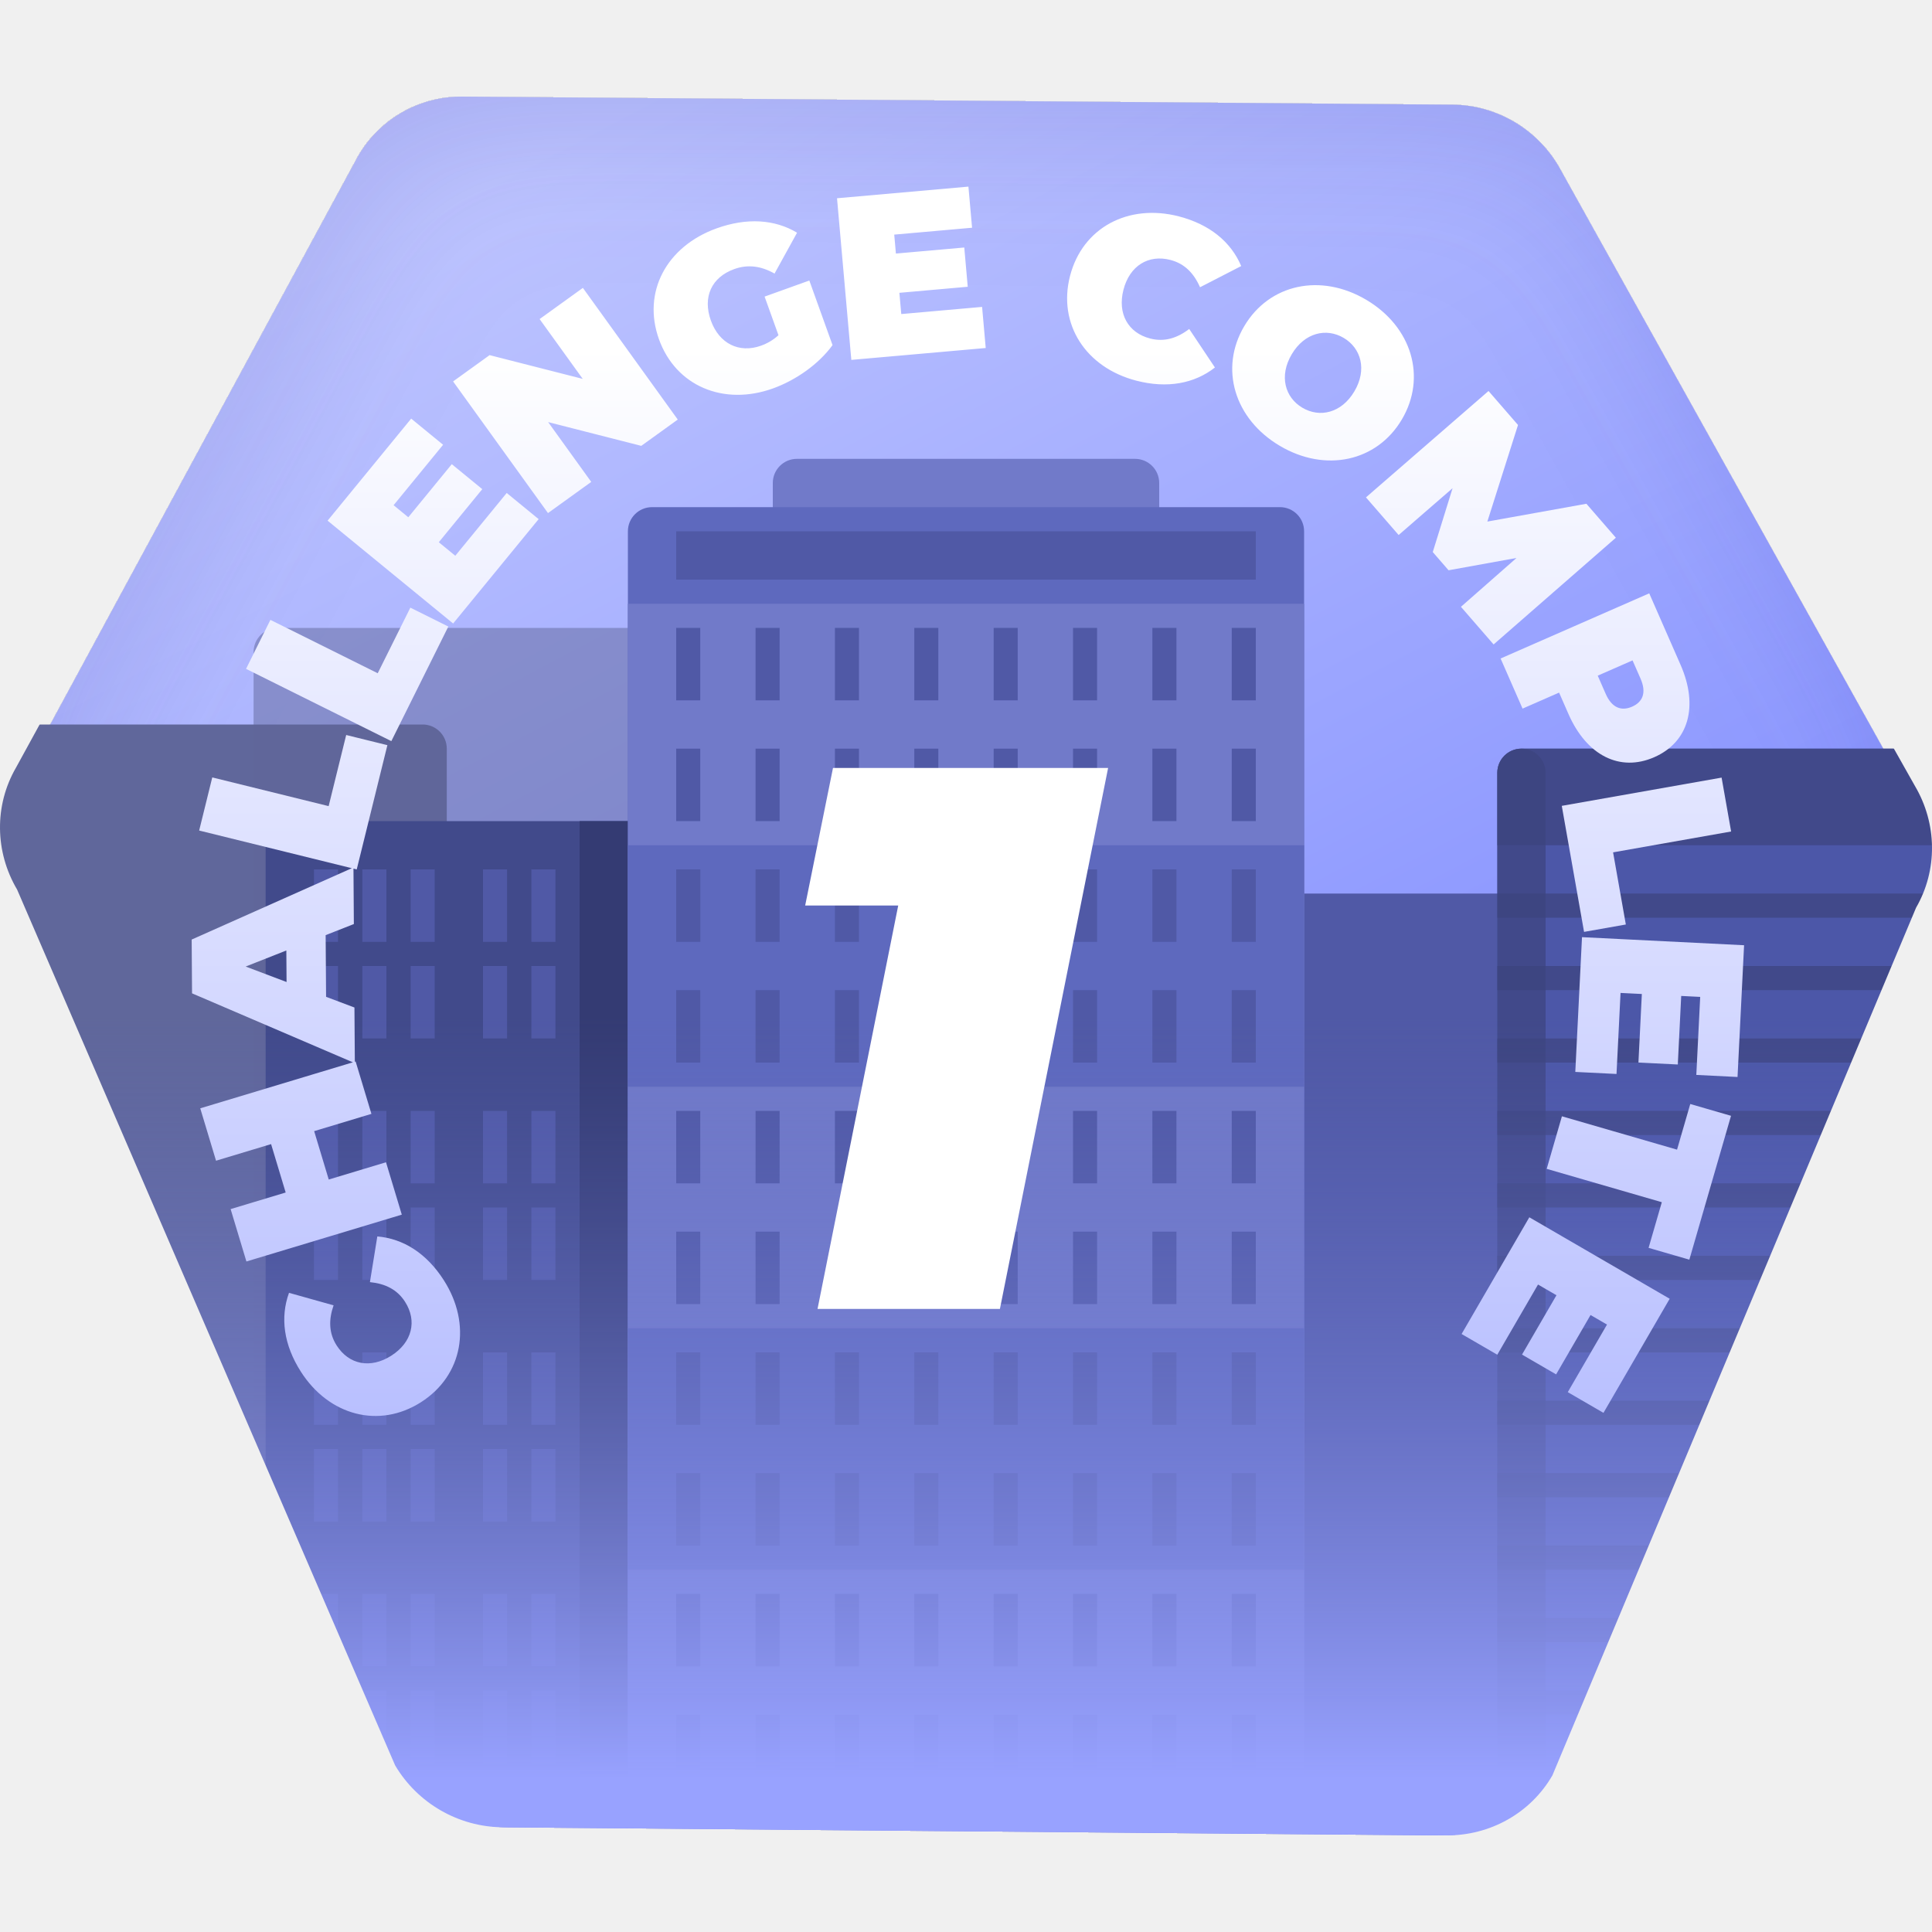
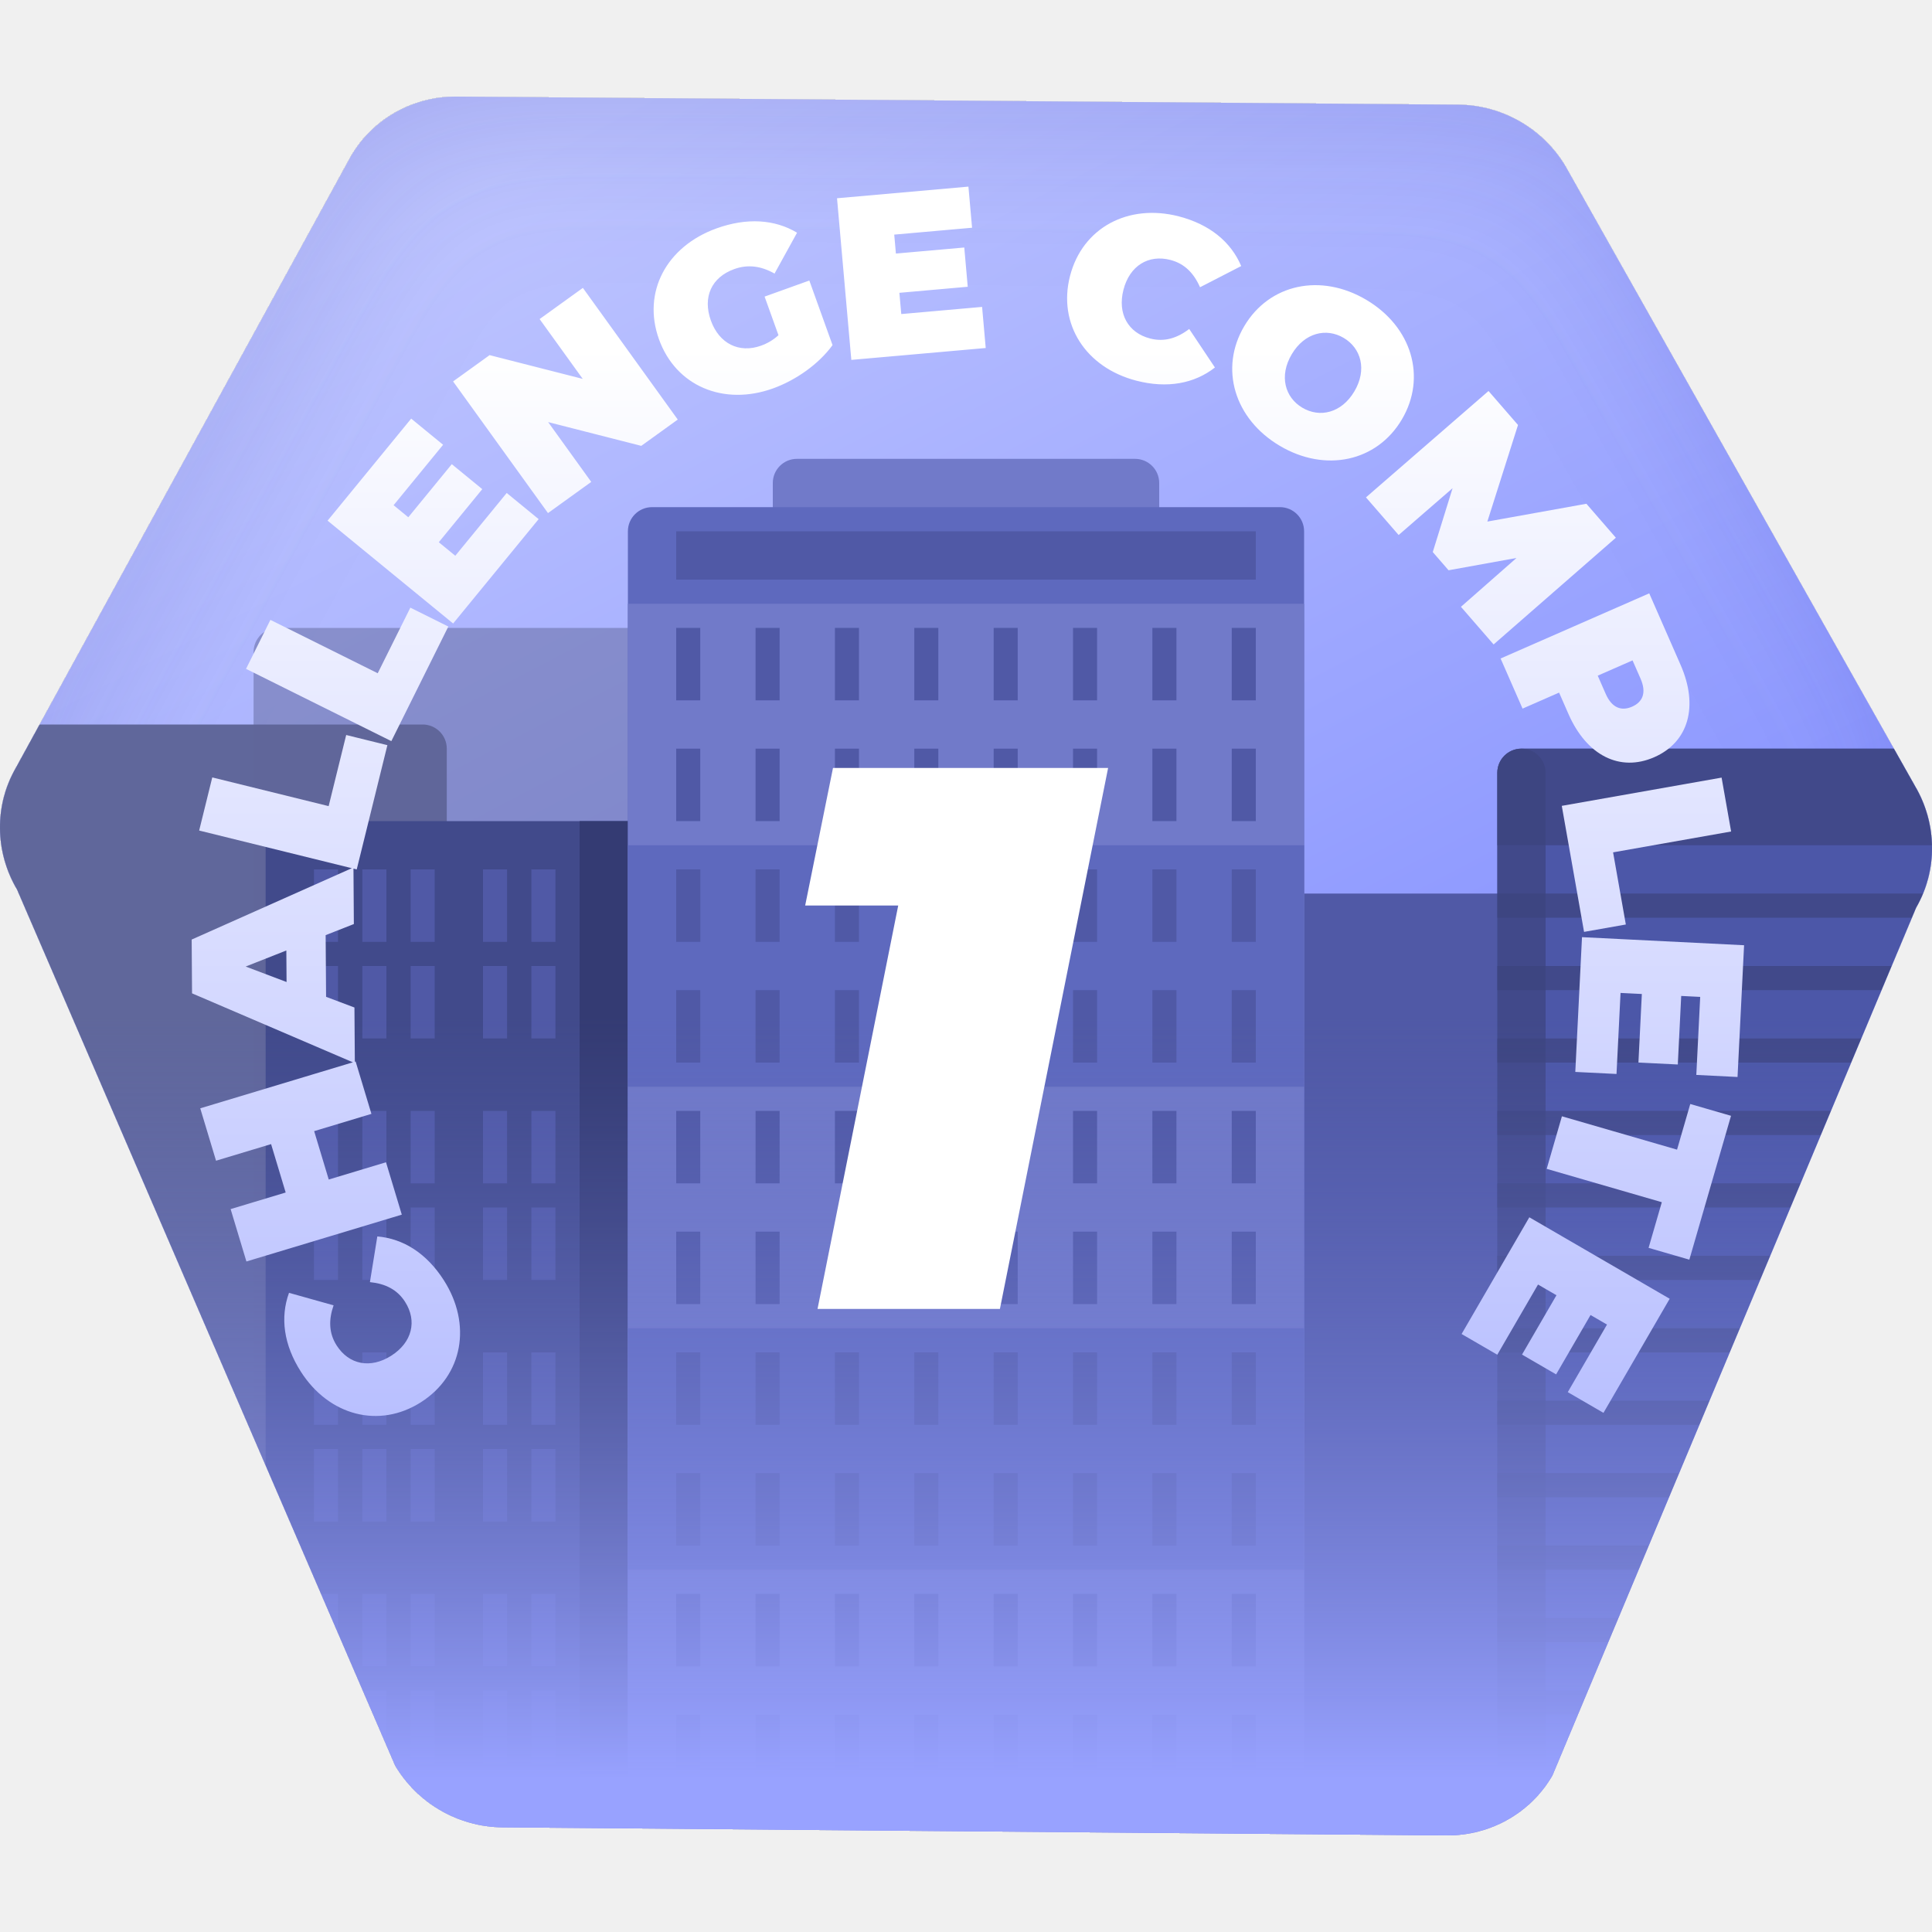
<svg xmlns="http://www.w3.org/2000/svg" width="200" height="200" viewBox="0 0 200 200" fill="none">
  <g filter="url(#filter0_i_7985_117159)">
-     <path d="M37.044 16.208C39.263 12.325 43.409 9.959 47.921 10.001L150.374 10.839C154.886 10.881 159.077 13.324 161.369 17.249L197.101 81.353C199.394 85.277 199.439 90.087 197.22 93.97L160.006 183.792C157.787 187.675 153.641 190.041 149.129 189.999L52.577 189.161C48.066 189.119 43.875 186.676 41.582 182.751L2.899 92.09C0.607 88.165 0.562 83.356 2.781 79.473L37.044 16.208Z" fill="url(#paint0_linear_7985_117159)" />
+     <path d="M36.312 16.208C38.557 12.325 42.752 9.959 47.316 10.001L150.959 10.839C155.522 10.881 159.762 13.324 162.081 17.249L198.228 81.353C200.547 85.277 200.593 90.087 198.348 93.97L160.702 183.792C158.458 187.675 154.263 190.041 149.699 189.999L52.026 189.161C47.463 189.119 43.223 186.676 40.904 182.751L1.772 92.09C-0.547 88.165 -0.593 83.356 1.652 79.473L36.312 16.208Z" fill="url(#paint0_linear_7985_117159)" />
  </g>
  <mask id="mask0_7985_117159" style="mask-type:alpha" maskUnits="userSpaceOnUse" x="0" y="10" width="200" height="180">
    <path d="M36.312 16.208C38.557 12.325 42.752 9.959 47.316 10.001L150.959 10.839C155.522 10.881 159.762 13.324 162.081 17.249L198.228 81.353C200.547 85.277 200.593 90.087 198.348 93.97L160.702 183.792C158.458 187.675 154.263 190.041 149.699 189.999L52.026 189.161C47.463 189.119 43.223 186.676 40.904 182.751L1.772 92.09C-0.547 88.165 -0.593 83.356 1.652 79.473L36.312 16.208Z" fill="url(#paint1_linear_7985_117159)" />
  </mask>
  <g mask="url(#mask0_7985_117159)">
    <path d="M-11.25 77.5C-11.25 76.119 -10.131 75 -8.75 75H43.75C45.131 75 46.25 76.119 46.25 77.5V162.5C46.25 163.881 45.131 165 43.75 165H-8.75C-10.131 165 -11.25 163.881 -11.25 162.5V77.5Z" fill="#60679B" />
    <path d="M26.25 67.5C26.25 66.119 27.369 65 28.75 65H71.25C72.631 65 73.75 66.119 73.75 67.5V207.5C73.75 208.881 72.631 210 71.25 210H28.75C27.369 210 26.25 208.881 26.25 207.5V67.5Z" fill="#60679B" fill-opacity="0.5" />
    <path d="M131.25 95C131.25 93.619 132.369 92.5 133.75 92.5H158.75C160.131 92.5 161.25 93.619 161.25 95V192.5C161.25 193.881 160.131 195 158.75 195H133.75C132.369 195 131.25 193.881 131.25 192.5V95Z" fill="#5059A6" />
    <path d="M200 80C200 78.619 198.881 77.5 197.5 77.5H157.5C156.119 77.5 155 78.619 155 80V192.5C155 193.881 156.119 195 157.5 195H197.5C198.881 195 200 193.881 200 192.5V80Z" fill="#4C57A8" />
    <path d="M212.5 177.5H155V175H212.5V177.5Z" fill="#3D447E" fill-opacity="0.7" />
    <path d="M212.5 170H155V167.5H212.5V170Z" fill="#3D447E" fill-opacity="0.7" />
    <path d="M212.5 162.5H155V160H212.5V162.5Z" fill="#3D447E" fill-opacity="0.7" />
    <path d="M212.5 155H155V152.5H212.5V155Z" fill="#3D447E" fill-opacity="0.7" />
    <path d="M212.5 147.5H155V145H212.5V147.5Z" fill="#3D447E" fill-opacity="0.7" />
    <path d="M212.5 140H155V137.5H212.5V140Z" fill="#3D447E" fill-opacity="0.7" />
    <path d="M212.5 132.5H155V130H212.5V132.5Z" fill="#3D447E" fill-opacity="0.7" />
    <path d="M212.5 125H155V122.5H212.5V125Z" fill="#3D447E" fill-opacity="0.7" />
    <path d="M212.5 117.5H155V115H212.5V117.5Z" fill="#3D447E" fill-opacity="0.7" />
    <path d="M212.5 110H155V107.5H212.5V110Z" fill="#3D447E" fill-opacity="0.7" />
    <path d="M212.5 102.5H155V100H212.5V102.5Z" fill="#3D447E" fill-opacity="0.7" />
    <path d="M212.5 95H155V92.5H212.5V95Z" fill="#3D447E" fill-opacity="0.7" />
    <path d="M207.5 77.5C208.881 77.5 210 78.619 210 80V85C210 86.381 208.881 87.5 207.5 87.5H155C155 87.5 155 86.381 155 85V80C155 78.619 156.119 77.5 157.5 77.5H207.5Z" fill="#3D447E" fill-opacity="0.7" />
    <path d="M155 80C155 78.619 156.119 77.5 157.5 77.5C158.881 77.5 160 78.619 160 80V195C160 196.381 158.881 197.5 157.5 197.5C156.119 197.5 155 196.381 155 195V80Z" fill="#3D447E" fill-opacity="0.7" />
    <path d="M72.5 87.5C72.5 86.119 71.381 85 70 85H30C28.619 85 27.5 86.119 27.5 87.5V200C27.5 201.381 28.619 202.5 30 202.5H70C71.381 202.5 72.5 201.381 72.5 200V87.5Z" fill="#414A8B" />
    <path d="M34.99 182.5H32.5V175H34.99V182.5Z" fill="#5059A6" />
    <path d="M40 182.5H37.51V175H40V182.5Z" fill="#5059A6" />
    <path d="M45 182.5H42.51V175H45V182.5Z" fill="#5059A6" />
    <path d="M52.49 182.5H50V175H52.49V182.5Z" fill="#5059A6" />
    <path d="M57.5 182.5H55.01V175H57.5V182.5Z" fill="#5059A6" />
    <path d="M62.5 182.5H60.01V175H62.5V182.5Z" fill="#5059A6" />
    <path d="M34.99 172.5H32.5V165H34.99V172.5Z" fill="#5059A6" />
    <path d="M40 172.5H37.51V165H40V172.5Z" fill="#5059A6" />
    <path d="M45 172.5H42.51V165H45V172.5Z" fill="#5059A6" />
    <path d="M52.49 172.5H50V165H52.49V172.5Z" fill="#5059A6" />
    <path d="M57.5 172.5H55.01V165H57.5V172.5Z" fill="#5059A6" />
    <path d="M62.5 172.5H60.01V165H62.5V172.5Z" fill="#5059A6" />
    <path d="M34.99 157.5H32.5V150H34.99V157.5Z" fill="#5059A6" />
    <path d="M40 157.5H37.51V150H40V157.5Z" fill="#5059A6" />
    <path d="M45 157.5H42.51V150H45V157.5Z" fill="#5059A6" />
    <path d="M52.49 157.5H50V150H52.49V157.5Z" fill="#5059A6" />
    <path d="M57.5 157.5H55.01V150H57.5V157.5Z" fill="#5059A6" />
    <path d="M62.5 157.5H60.01V150H62.5V157.5Z" fill="#5059A6" />
    <path d="M34.99 147.5H32.5V140H34.99V147.5Z" fill="#5059A6" />
    <path d="M40 147.5H37.51V140H40V147.5Z" fill="#5059A6" />
    <path d="M45 147.5H42.51V140H45V147.5Z" fill="#5059A6" />
    <path d="M52.49 147.5H50V140H52.49V147.5Z" fill="#5059A6" />
    <path d="M57.5 147.5H55.01V140H57.5V147.5Z" fill="#5059A6" />
    <path d="M62.5 147.5H60.01V140H62.5V147.5Z" fill="#5059A6" />
    <path d="M34.99 132.5H32.5V125H34.99V132.5Z" fill="#5059A6" />
    <path d="M40 132.5H37.51V125H40V132.5Z" fill="#5059A6" />
    <path d="M45 132.5H42.51V125H45V132.5Z" fill="#5059A6" />
    <path d="M52.49 132.5H50V125H52.49V132.5Z" fill="#5059A6" />
    <path d="M57.5 132.5H55.01V125H57.5V132.5Z" fill="#5059A6" />
    <path d="M62.5 132.5H60.01V125H62.5V132.5Z" fill="#5059A6" />
    <path d="M34.99 122.5H32.5V115H34.99V122.5Z" fill="#5059A6" />
    <path d="M40 122.5H37.51V115H40V122.5Z" fill="#5059A6" />
    <path d="M45 122.5H42.51V115H45V122.5Z" fill="#5059A6" />
    <path d="M52.49 122.5H50V115H52.49V122.5Z" fill="#5059A6" />
    <path d="M57.5 122.5H55.01V115H57.5V122.5Z" fill="#5059A6" />
    <path d="M62.5 122.5H60.01V115H62.5V122.5Z" fill="#5059A6" />
    <path d="M34.99 107.5H32.5V100H34.99V107.5Z" fill="#5059A6" />
    <path d="M40 107.5H37.51V100H40V107.5Z" fill="#5059A6" />
    <path d="M45 107.5H42.51V100H45V107.5Z" fill="#5059A6" />
    <path d="M52.49 107.5H50V100H52.49V107.5Z" fill="#5059A6" />
    <path d="M57.5 107.5H55.01V100H57.5V107.5Z" fill="#5059A6" />
    <path d="M62.5 107.5H60.01V100H62.5V107.5Z" fill="#5059A6" />
    <path d="M34.99 97.5H32.5V90H34.99V97.5Z" fill="#5059A6" />
    <path d="M40 97.5H37.51V90H40V97.5Z" fill="#5059A6" />
    <path d="M45 97.5H42.51V90H45V97.5Z" fill="#5059A6" />
    <path d="M52.49 97.5H50V90H52.49V97.5Z" fill="#5059A6" />
    <path d="M57.5 97.5H55.01V90H57.5V97.5Z" fill="#5059A6" />
    <path d="M62.5 97.5H60.01V90H62.5V97.5Z" fill="#5059A6" />
    <path d="M72.5 85H60V202.5H72.5V85Z" fill="#343B73" />
    <path d="M80 50C80 48.619 81.119 47.5 82.5 47.5H117.5C118.881 47.5 120 48.619 120 50V162.5C120 163.881 118.881 165 117.5 165H82.5C81.119 165 80 163.881 80 162.5V50Z" fill="#717AC9" />
    <path d="M65 55C65 53.619 66.119 52.5 67.5 52.5L132.5 52.5C133.881 52.5 135 53.619 135 55V145C135 146.381 133.881 147.5 132.5 147.5H67.5C66.119 147.5 65 146.381 65 145V55Z" fill="#5E69BE" />
    <path d="M65 62.5H135V182.5H65V62.5Z" fill="#717AC9" />
    <path d="M65 87.5L135 87.5V182.5H65V87.5Z" fill="#5E69BE" />
    <path d="M65 112.5L135 112.5V192.5H65V112.5Z" fill="#717AC9" />
    <path d="M65 137.5L135 137.5V235H65V137.5Z" fill="#5E69BE" />
    <path d="M65 162.5L135 162.5V242.5H65V162.5Z" fill="#717AC9" />
    <path d="M72.49 185H70V177.5H72.49V185Z" fill="#5059A6" />
    <path d="M80.706 185H78.215V177.5H80.706V185Z" fill="#5059A6" />
    <path d="M88.921 185H86.431V177.5H88.921V185Z" fill="#5059A6" />
    <path d="M97.136 185H94.648V177.5H97.136V185Z" fill="#5059A6" />
    <path d="M105.352 185H102.864V177.5H105.352V185Z" fill="#5059A6" />
    <path d="M113.569 185H111.079V177.5H113.569V185Z" fill="#5059A6" />
    <path d="M121.785 185H119.294V177.5H121.785V185Z" fill="#5059A6" />
    <path d="M130 185H127.51V177.5H130V185Z" fill="#5059A6" />
    <path d="M72.49 172.5H70V165H72.49V172.5Z" fill="#5059A6" />
    <path d="M80.706 172.5H78.215V165H80.706V172.5Z" fill="#5059A6" />
    <path d="M88.921 172.5H86.431V165H88.921V172.5Z" fill="#5059A6" />
    <path d="M97.136 172.5H94.648V165H97.136V172.5Z" fill="#5059A6" />
    <path d="M105.352 172.5H102.864V165H105.352V172.5Z" fill="#5059A6" />
    <path d="M113.569 172.5H111.079V165H113.569V172.5Z" fill="#5059A6" />
    <path d="M121.785 172.5H119.294V165H121.785V172.5Z" fill="#5059A6" />
    <path d="M130 172.5H127.51V165H130V172.5Z" fill="#5059A6" />
    <path d="M72.49 160H70V152.5H72.49V160Z" fill="#5059A6" />
    <path d="M80.706 160H78.215V152.5H80.706V160Z" fill="#5059A6" />
    <path d="M88.921 160H86.431V152.5H88.921V160Z" fill="#5059A6" />
    <path d="M97.136 160H94.648V152.5H97.136V160Z" fill="#5059A6" />
    <path d="M105.352 160H102.864V152.5H105.352V160Z" fill="#5059A6" />
    <path d="M113.569 160H111.079V152.5H113.569V160Z" fill="#5059A6" />
    <path d="M121.785 160H119.294V152.5H121.785V160Z" fill="#5059A6" />
    <path d="M130 160H127.51V152.5H130V160Z" fill="#5059A6" />
    <path d="M72.49 147.5H70V140H72.49V147.5Z" fill="#5059A6" />
    <path d="M80.706 147.5H78.215V140H80.706V147.5Z" fill="#5059A6" />
    <path d="M88.921 147.5H86.431V140H88.921V147.5Z" fill="#5059A6" />
    <path d="M97.136 147.5H94.648V140H97.136V147.5Z" fill="#5059A6" />
    <path d="M105.352 147.5H102.864V140H105.352V147.5Z" fill="#5059A6" />
    <path d="M113.569 147.5H111.079V140H113.569V147.5Z" fill="#5059A6" />
    <path d="M121.785 147.5H119.294V140H121.785V147.5Z" fill="#5059A6" />
    <path d="M130 147.5H127.51V140H130V147.5Z" fill="#5059A6" />
    <path d="M72.49 135H70V127.5H72.49V135Z" fill="#5059A6" />
    <path d="M80.706 135H78.215V127.5H80.706V135Z" fill="#5059A6" />
    <path d="M88.921 135H86.431V127.5H88.921V135Z" fill="#5059A6" />
    <path d="M97.136 135H94.648V127.5H97.136V135Z" fill="#5059A6" />
    <path d="M105.352 135H102.864V127.5H105.352V135Z" fill="#5059A6" />
    <path d="M113.569 135H111.079V127.5H113.569V135Z" fill="#5059A6" />
    <path d="M121.785 135H119.294V127.5H121.785V135Z" fill="#5059A6" />
    <path d="M130 135H127.51V127.5H130V135Z" fill="#5059A6" />
    <path d="M72.49 122.5H70V115H72.49V122.5Z" fill="#5059A6" />
    <path d="M80.706 122.5H78.215V115H80.706V122.5Z" fill="#5059A6" />
    <path d="M88.921 122.5H86.431V115H88.921V122.5Z" fill="#5059A6" />
    <path d="M97.136 122.5H94.648V115H97.136V122.5Z" fill="#5059A6" />
    <path d="M105.352 122.5H102.864V115H105.352V122.5Z" fill="#5059A6" />
    <path d="M113.569 122.5H111.079V115H113.569V122.5Z" fill="#5059A6" />
    <path d="M121.785 122.5H119.294V115H121.785V122.5Z" fill="#5059A6" />
    <path d="M130 122.5H127.51V115H130V122.5Z" fill="#5059A6" />
    <path d="M72.49 110H70V102.5H72.49V110Z" fill="#5059A6" />
    <path d="M80.706 110H78.215V102.5H80.706V110Z" fill="#5059A6" />
    <path d="M88.921 110H86.431V102.5H88.921V110Z" fill="#5059A6" />
    <path d="M97.136 110H94.648V102.5H97.136V110Z" fill="#5059A6" />
    <path d="M105.352 110H102.864V102.5H105.352V110Z" fill="#5059A6" />
    <path d="M113.569 110H111.079V102.5H113.569V110Z" fill="#5059A6" />
    <path d="M121.785 110H119.294V102.5H121.785V110Z" fill="#5059A6" />
    <path d="M130 110H127.51V102.5H130V110Z" fill="#5059A6" />
    <path d="M80.706 97.5H78.215V90H80.706V97.5Z" fill="#5059A6" />
    <path d="M88.921 97.5H86.431V90H88.921V97.5Z" fill="#5059A6" />
    <path d="M97.136 97.5H94.648V90H97.136V97.5Z" fill="#5059A6" />
    <path d="M105.352 97.5H102.864V90H105.352V97.5Z" fill="#5059A6" />
    <path d="M113.569 97.5H111.079V90H113.569V97.5Z" fill="#5059A6" />
    <path d="M121.785 97.5H119.294V90H121.785V97.5Z" fill="#5059A6" />
    <path d="M130 97.5H127.51V90H130V97.5Z" fill="#5059A6" />
    <path d="M72.49 85H70V77.5H72.49V85Z" fill="#5059A6" />
    <path d="M80.706 85H78.215V77.5H80.706V85Z" fill="#5059A6" />
    <path d="M88.921 85H86.431V77.5H88.921V85Z" fill="#5059A6" />
    <path d="M97.136 85H94.648V77.5H97.136V85Z" fill="#5059A6" />
    <path d="M105.352 85H102.864V77.5H105.352V85Z" fill="#5059A6" />
    <path d="M113.569 85H111.079V77.5H113.569V85Z" fill="#5059A6" />
    <path d="M121.785 85H119.294V77.5H121.785V85Z" fill="#5059A6" />
    <path d="M130 85H127.51V77.5H130V85Z" fill="#5059A6" />
    <path d="M72.49 72.5H70V65H72.49V72.5Z" fill="#5059A6" />
    <path d="M80.706 72.5H78.215V65H80.706V72.5Z" fill="#5059A6" />
    <path d="M88.921 72.5H86.431V65H88.921V72.5Z" fill="#5059A6" />
    <path d="M97.136 72.5H94.648V65H97.136V72.5Z" fill="#5059A6" />
    <path d="M105.352 72.5H102.864V65H105.352V72.5Z" fill="#5059A6" />
    <path d="M113.569 72.5H111.079V65H113.569V72.5Z" fill="#5059A6" />
    <path d="M121.785 72.5H119.294V65H121.785V72.5Z" fill="#5059A6" />
    <path d="M130 72.5H127.51V65H130V72.5Z" fill="#5059A6" />
    <path d="M130 60H70V55H130V60Z" fill="#5059A6" />
    <path d="M72.5 97.5H70V90H72.5V97.5Z" fill="#5059A6" />
    <rect x="-27.105" y="100" width="254" height="140.369" fill="url(#paint2_linear_7985_117159)" />
  </g>
  <path d="M84.631 135.5L94.471 86.3L101.031 93.74H83.351L86.231 79.5H114.711L103.511 135.5H84.631Z" fill="white" />
  <path d="M45.949 132.536C48.855 137.087 47.933 142.375 43.584 145.153C39.235 147.93 34.05 146.543 31.143 141.992C29.373 139.221 28.989 136.391 29.918 133.833L34.533 135.128C34.011 136.629 34.037 138.008 34.851 139.282C36.117 141.265 38.345 141.721 40.509 140.339C42.673 138.956 43.196 136.743 41.93 134.761C41.116 133.487 39.877 132.883 38.295 132.725L39.06 127.994C41.772 128.226 44.179 129.765 45.949 132.536ZM22.364 120.156L20.73 114.733L36.815 109.885L38.45 115.308L32.521 117.095L34.031 122.104L39.959 120.317L41.594 125.74L25.509 130.588L23.874 125.165L29.573 123.448L28.063 118.438L22.364 120.156ZM36.631 95.657L33.711 96.806L33.756 103.19L36.692 104.297L36.733 110.057L19.881 102.831L19.842 97.263L36.59 89.801L36.631 95.657ZM29.665 101.658L29.642 98.394L25.43 100.056L29.665 101.658ZM36.928 90.001L20.617 85.977L21.974 80.478L34.021 83.45L35.838 76.087L40.102 77.139L36.928 90.001ZM40.512 76.721L25.47 69.24L27.992 64.168L39.102 69.694L42.479 62.903L46.411 64.859L40.512 76.721ZM47.132 57.531L52.455 51.033L55.76 53.74L46.908 64.545L33.912 53.899L42.566 43.335L45.87 46.042L40.745 52.299L42.267 53.546L46.769 48.051L49.925 50.636L45.424 56.132L47.132 57.531ZM55.861 33.03L60.339 29.803L70.162 43.433L66.384 46.155L56.743 43.695L61.205 49.887L56.727 53.114L46.904 39.485L50.682 36.763L60.323 39.222L55.861 33.03ZM80.588 34.702L79.151 30.704L83.781 29.04L86.184 35.725C84.735 37.725 82.344 39.375 80.017 40.211C74.913 42.046 69.961 39.975 68.216 35.119C66.47 30.263 68.971 25.513 74.188 23.638C77.305 22.518 80.202 22.701 82.511 24.09L80.181 28.319C78.773 27.525 77.41 27.351 76.01 27.855C73.661 28.699 72.714 30.748 73.591 33.187C74.443 35.559 76.502 36.604 78.783 35.784C79.438 35.548 80.03 35.208 80.588 34.702ZM93.299 32.511L101.666 31.771L102.042 36.026L88.129 37.257L86.648 20.523L100.251 19.319L100.628 23.575L92.571 24.287L92.744 26.248L99.821 25.622L100.18 29.686L93.104 30.312L93.299 32.511ZM117.631 39.407C112.404 38.053 109.479 33.553 110.772 28.557C112.066 23.562 116.808 21.047 122.036 22.4C125.219 23.225 127.427 25.036 128.489 27.542L124.227 29.736C123.587 28.281 122.629 27.289 121.165 26.91C118.888 26.32 116.946 27.503 116.302 29.989C115.658 32.475 116.782 34.452 119.059 35.042C120.523 35.421 121.842 35.019 123.107 34.057L125.769 38.044C123.624 39.72 120.814 40.232 117.631 39.407ZM132.487 46.154C127.778 43.367 126.212 38.145 128.803 33.767C131.395 29.388 136.726 28.249 141.435 31.036C146.144 33.823 147.711 39.045 145.119 43.424C142.528 47.802 137.196 48.941 132.487 46.154ZM134.822 42.209C136.619 43.273 138.871 42.766 140.204 40.514C141.536 38.263 140.897 36.044 139.101 34.981C137.304 33.917 135.051 34.425 133.719 36.676C132.386 38.927 133.025 41.146 134.822 42.209ZM154.618 66.714L151.236 62.817L156.987 57.762L149.955 59.034L148.319 57.149L150.369 50.54L144.786 55.385L141.404 51.488L154.092 40.476L157.144 43.993L153.97 53.993L164.223 52.149L167.274 55.665L154.618 66.714ZM173.975 68.831C175.854 73.117 174.806 76.826 171.245 78.386C167.684 79.947 164.247 78.204 162.369 73.918L161.396 71.698L157.615 73.355L155.341 68.167L170.728 61.423L173.975 68.831ZM166.225 71.835C166.851 73.263 167.831 73.646 168.952 73.155C170.073 72.663 170.456 71.683 169.83 70.255L169.001 68.364L165.396 69.944L166.225 71.835ZM161.675 83.422L178.219 80.498L179.205 86.076L166.986 88.235L168.306 95.704L163.981 96.468L161.675 83.422ZM167.758 102.788L167.341 111.177L163.074 110.965L163.768 97.014L180.547 97.85L179.869 111.489L175.602 111.276L176.004 103.198L174.038 103.1L173.685 110.196L169.61 109.993L169.963 102.898L167.758 102.788ZM161.689 115.558L173.607 119.011L174.976 114.286L179.195 115.508L174.88 130.4L170.661 129.177L172.031 124.452L160.113 120.999L161.689 115.558ZM159.216 132.974L154.999 140.239L151.304 138.095L158.316 126.014L172.846 134.447L165.991 146.258L162.296 144.113L166.356 137.118L164.654 136.13L161.088 142.275L157.559 140.226L161.125 134.082L159.216 132.974Z" fill="url(#paint3_linear_7985_117159)" />
  <defs>
-     <filter id="filter0_i_7985_117159" x="1.148" y="10" width="200.646" height="182.614" filterUnits="userSpaceOnUse" color-interpolation-filters="sRGB">
+     <filter id="filter0_i_7985_117159" x="0" y="10" width="202.941" height="182.614" filterUnits="userSpaceOnUse" color-interpolation-filters="sRGB">
      <feFlood flood-opacity="0" result="BackgroundImageFix" />
      <feBlend mode="normal" in="SourceGraphic" in2="BackgroundImageFix" result="shape" />
      <feColorMatrix in="SourceAlpha" type="matrix" values="0 0 0 0 0 0 0 0 0 0 0 0 0 0 0 0 0 0 127 0" result="hardAlpha" />
      <feOffset dx="2.941" dy="2.614" />
      <feGaussianBlur stdDeviation="8.25" />
      <feComposite in2="hardAlpha" operator="arithmetic" k2="-1" k3="1" />
-       <feColorMatrix type="matrix" values="0 0 0 0 0.149 0 0 0 0 0.135 0 0 0 0 0.35 0 0 0 0.16 0" />
+       <feColorMatrix type="matrix" values="0 0 0 0 0.135 0 0 0 0 0.138 0 0 0 0 0.35 0 0 0 0.16 0" />
      <feBlend mode="hard-light" in2="shape" result="effect1_innerShadow_7985_117159" />
    </filter>
-     <linearGradient id="paint0_linear_7985_117159" x1="47.204" y1="19.944" x2="128.601" y2="173.742" gradientUnits="userSpaceOnUse">
+     <linearGradient id="paint0_linear_7985_117159" x1="46.59" y1="19.944" x2="127.458" y2="174.514" gradientUnits="userSpaceOnUse">
      <stop stop-color="#BEC5FF" />
      <stop offset="1" stop-color="#7885FF" />
    </linearGradient>
    <linearGradient id="paint1_linear_7985_117159" x1="-4.478" y1="10" x2="144.923" y2="232.873" gradientUnits="userSpaceOnUse">
      <stop stop-color="#8CCFFF" />
      <stop offset="1" stop-color="#199FFF" />
    </linearGradient>
    <linearGradient id="paint2_linear_7985_117159" x1="99.895" y1="105.238" x2="99.895" y2="184.137" gradientUnits="userSpaceOnUse">
      <stop stop-color="#5E69BE" stop-opacity="0" />
      <stop offset="1" stop-color="#98A2FF" />
    </linearGradient>
    <linearGradient id="paint3_linear_7985_117159" x1="100" y1="36" x2="100" y2="164" gradientUnits="userSpaceOnUse">
      <stop stop-color="white" />
      <stop offset="1" stop-color="#AEB6FF" />
    </linearGradient>
  </defs>
</svg>
